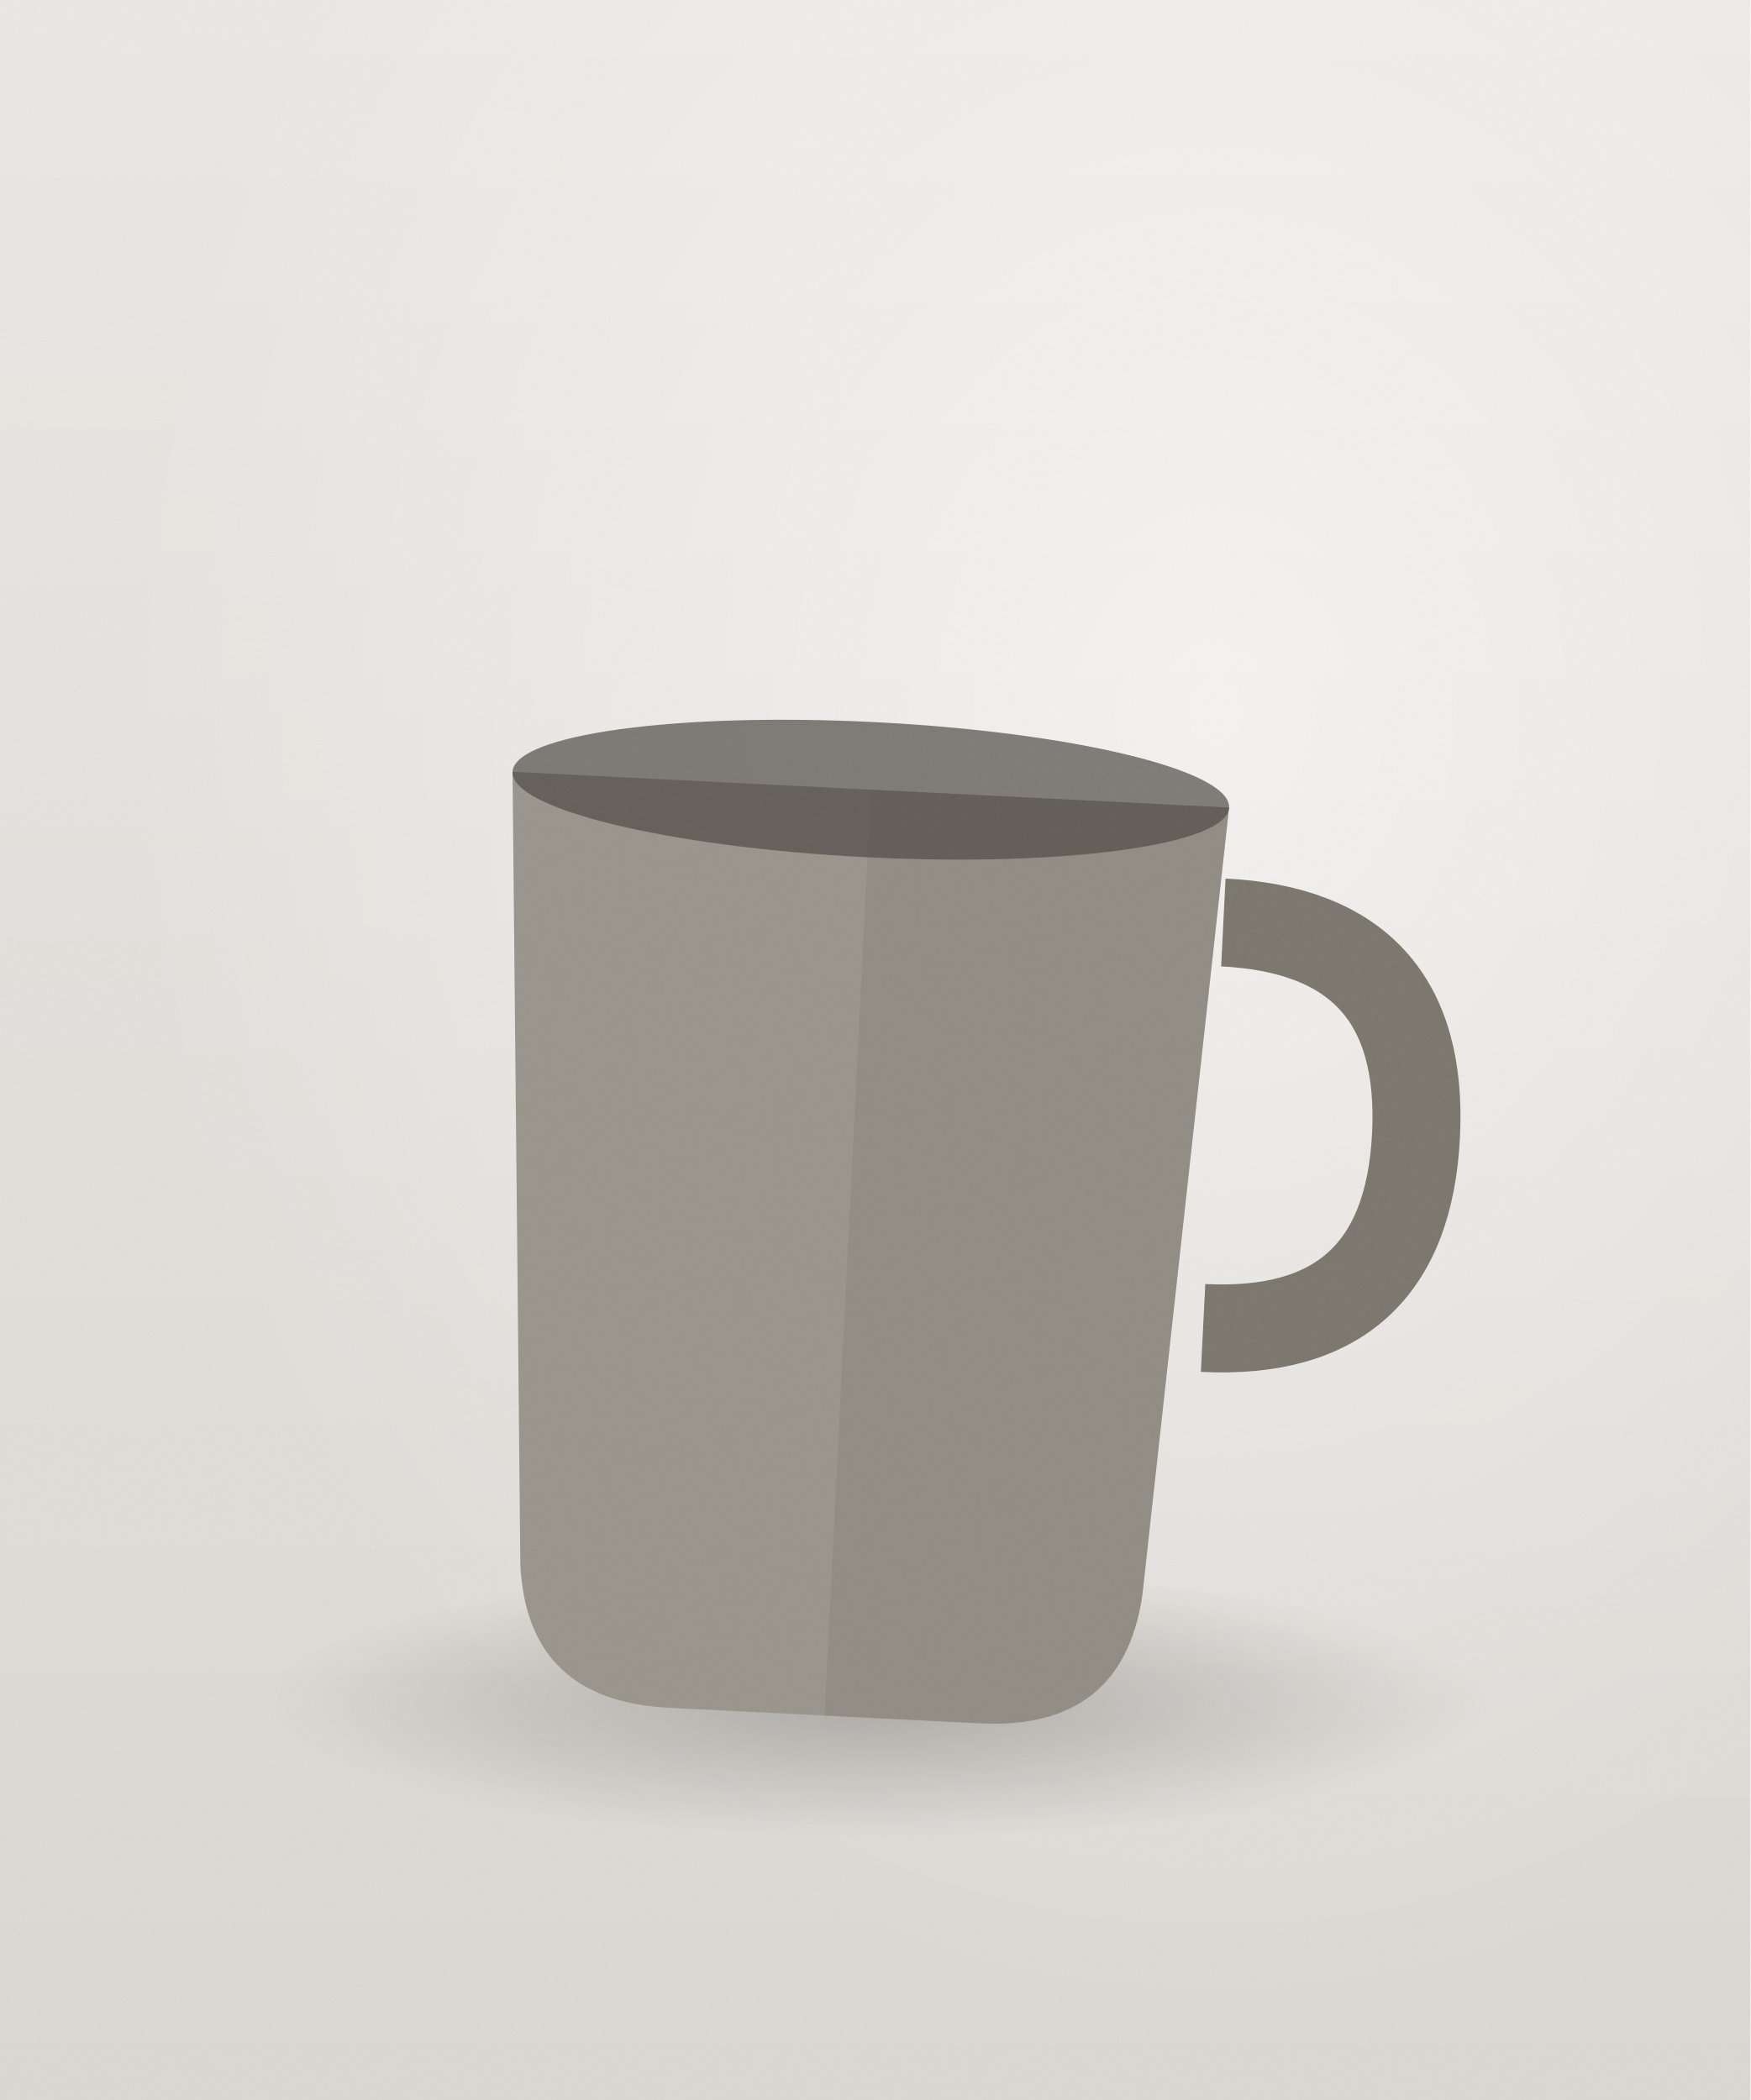
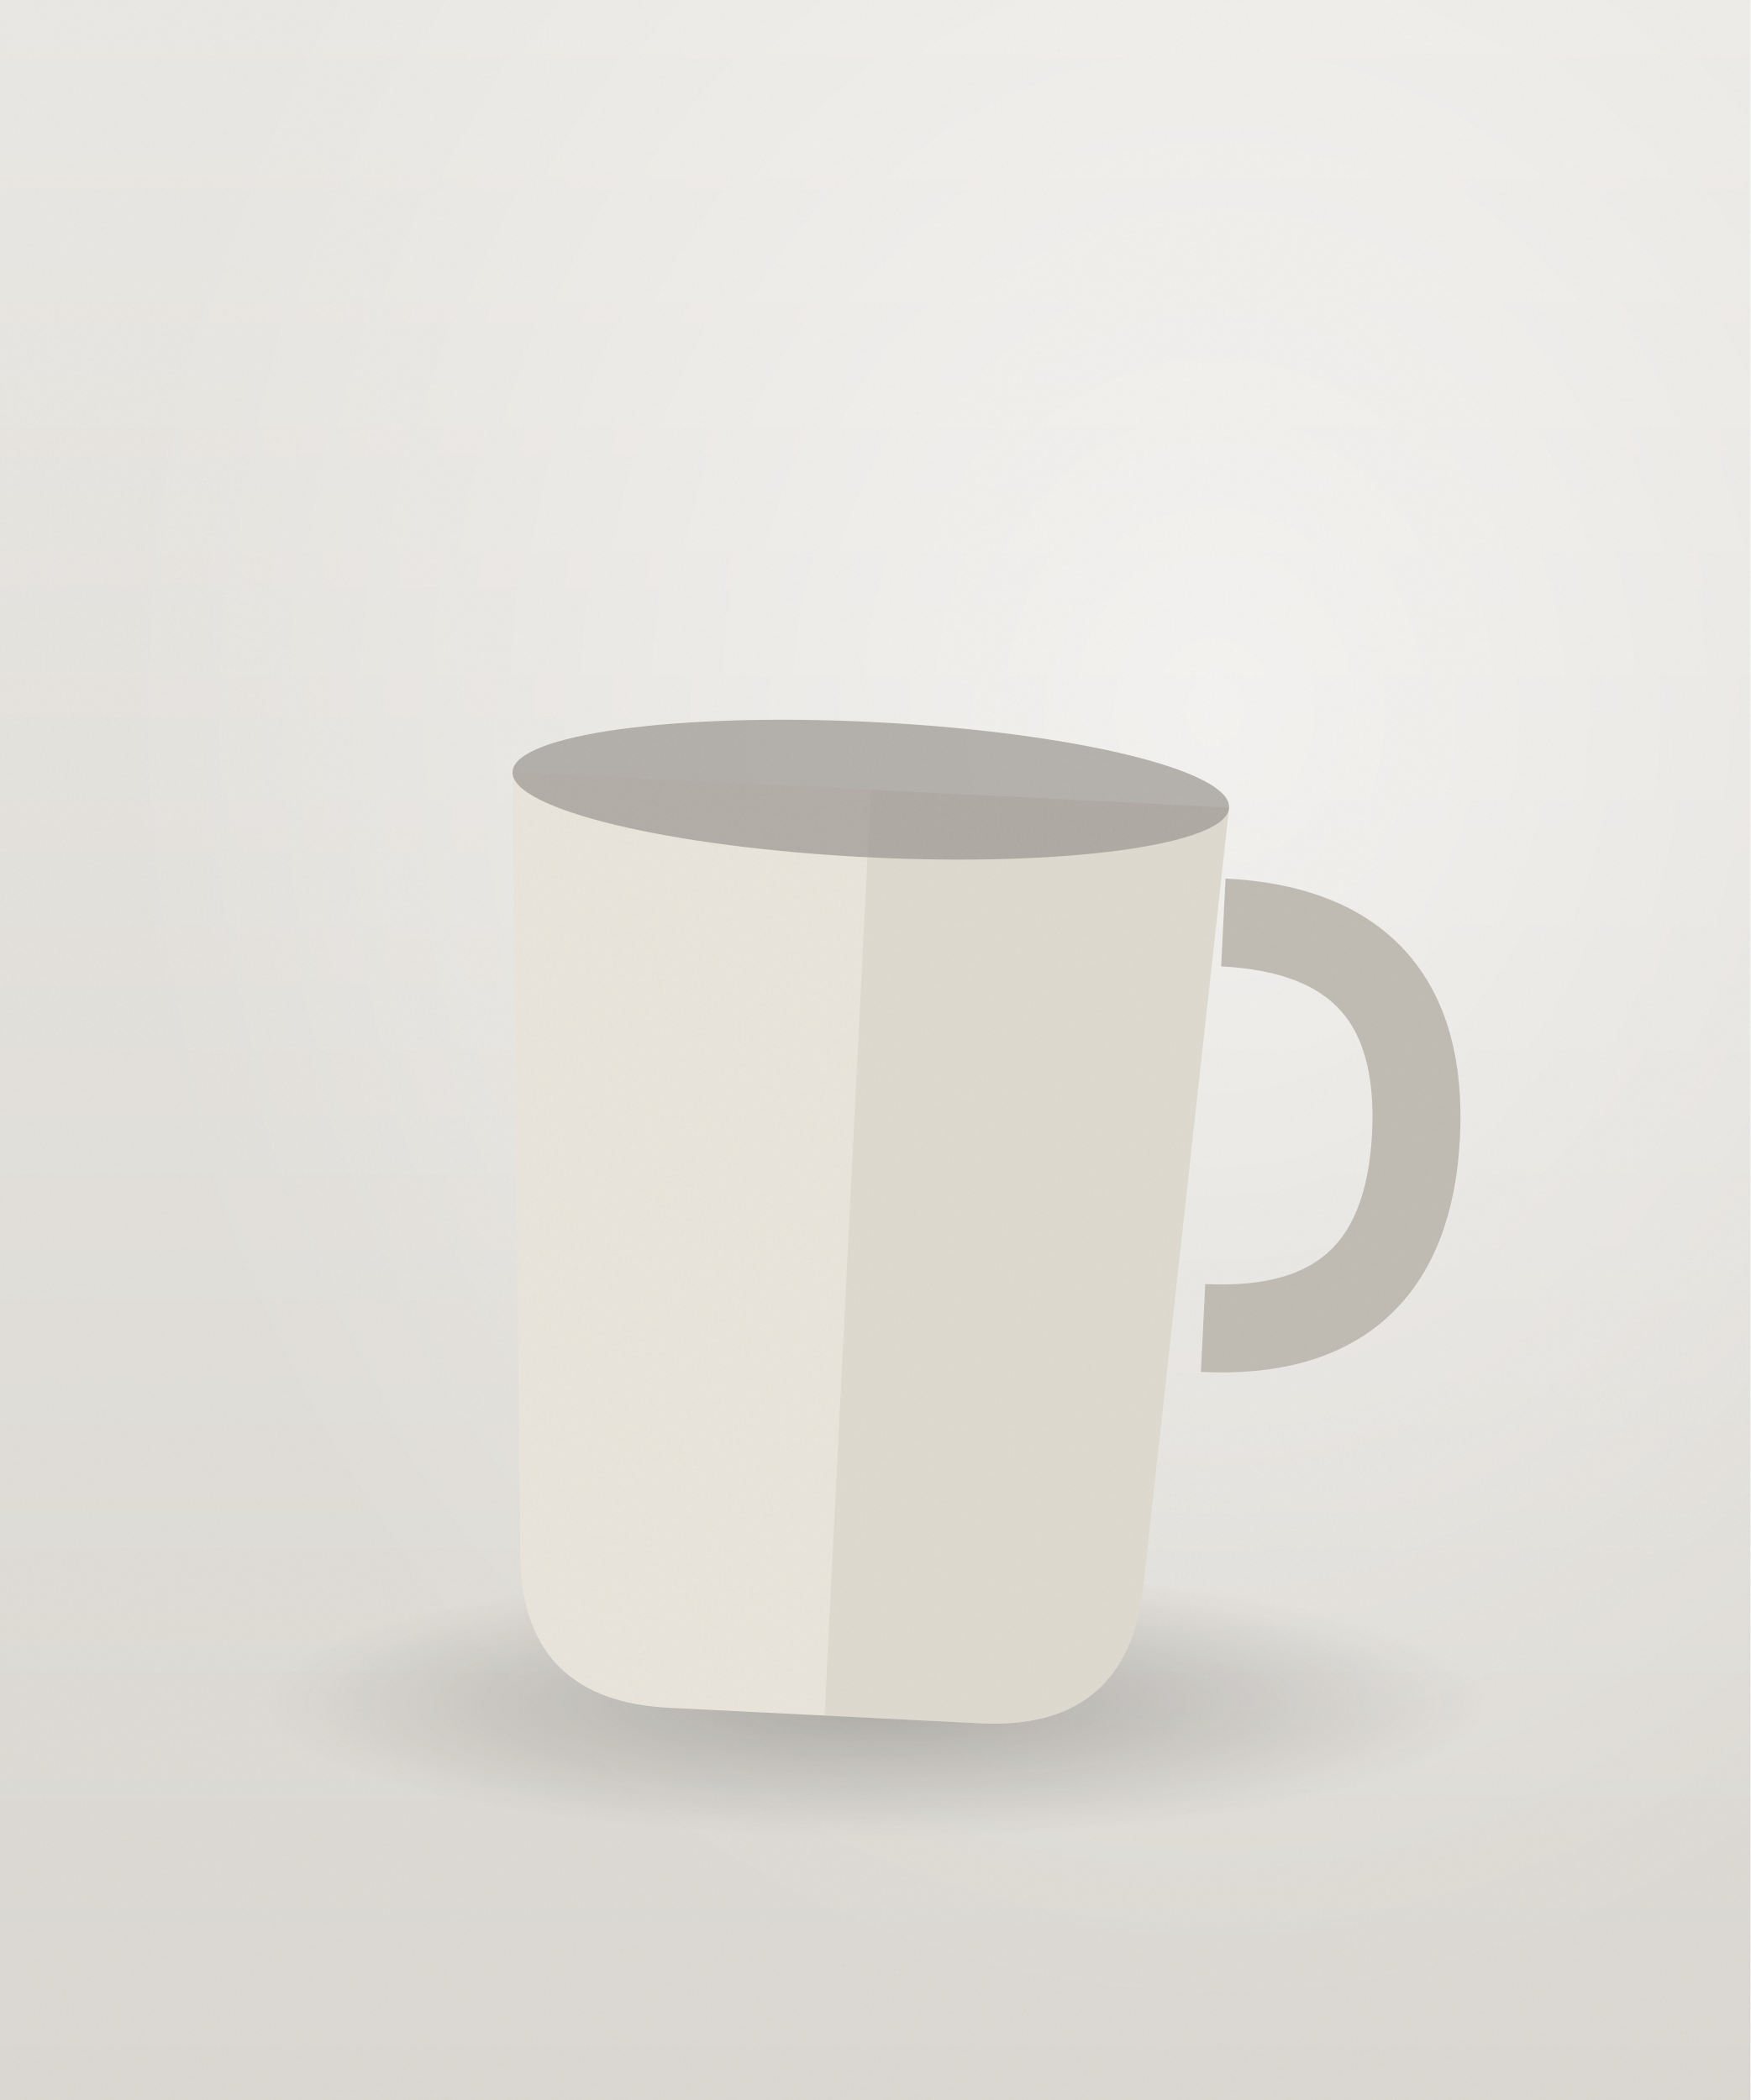
<svg xmlns="http://www.w3.org/2000/svg" viewBox="0 0 600 720" width="600" height="720" role="img">
  <defs>
    <linearGradient id="bg" x1="0" y1="0" x2="0" y2="1">
      <stop offset="0" stop-color="#EAE8E4" />
      <stop offset="1" stop-color="#DAD7D1" />
    </linearGradient>
    <radialGradient id="glow" cx="0.691" cy="0.34" r="0.62">
      <stop offset="0" stop-color="#FFFFFF" stop-opacity="0.55" />
      <stop offset="1" stop-color="#FFFFFF" stop-opacity="0" />
    </radialGradient>
    <radialGradient id="shadow" cx="0.5" cy="0.5" r="0.5">
      <stop offset="0" stop-color="#1A1713" stop-opacity="0.26" />
      <stop offset="1" stop-color="#1A1713" stop-opacity="0" />
    </radialGradient>
    <filter id="grain">
      <feTurbulence type="fractalNoise" baseFrequency="0.85" numOctaves="3" seed="50" />
      <feColorMatrix type="saturate" values="0" />
      <feComponentTransfer>
        <feFuncA type="linear" slope="0.055" />
      </feComponentTransfer>
    </filter>
  </defs>
  <rect width="600" height="720" fill="url(#bg)" />
  <rect width="600" height="720" fill="url(#glow)" />
  <ellipse cx="300" cy="584" rx="210" ry="46" fill="url(#shadow)" />
  <g transform="translate(300 380) rotate(2.86) scale(1.16) translate(-300 -380)">
-     <path d="M400 320 Q460 320 460 380 Q460 440 400 440" fill="none" stroke="#7C776E" stroke-width="26" />
-     <path d="M188 286 L400 286 L386 520 Q382 560 340 560 L248 560 Q206 560 202 520 Z" fill="#9A958C" />
-     <path d="M294 286 L400 286 L386 520 Q382 560 340 560 L294 560 Z" fill="#7C776E" opacity="0.28" />
-     <ellipse cx="294" cy="286" rx="106" ry="20" fill="#4E4A44" opacity="0.7" />
+     <path d="M400 320 Q460 320 460 380 Q460 440 400 440" fill="none" stroke="#bfbbb3" stroke-width="26" />
+     <path d="M188 286 L400 286 L386 520 Q382 560 340 560 L248 560 Q206 560 202 520 Z" fill="#E9E4DA" />
+     <path d="M294 286 L400 286 L386 520 Q382 560 340 560 L294 560 Z" fill="#bfbbb3" opacity="0.28" />
+     <ellipse cx="294" cy="286" rx="106" ry="20" fill="#9a9690" opacity="0.7" />
  </g>
  <rect width="600" height="720" filter="url(#grain)" opacity="0.6" />
</svg>
